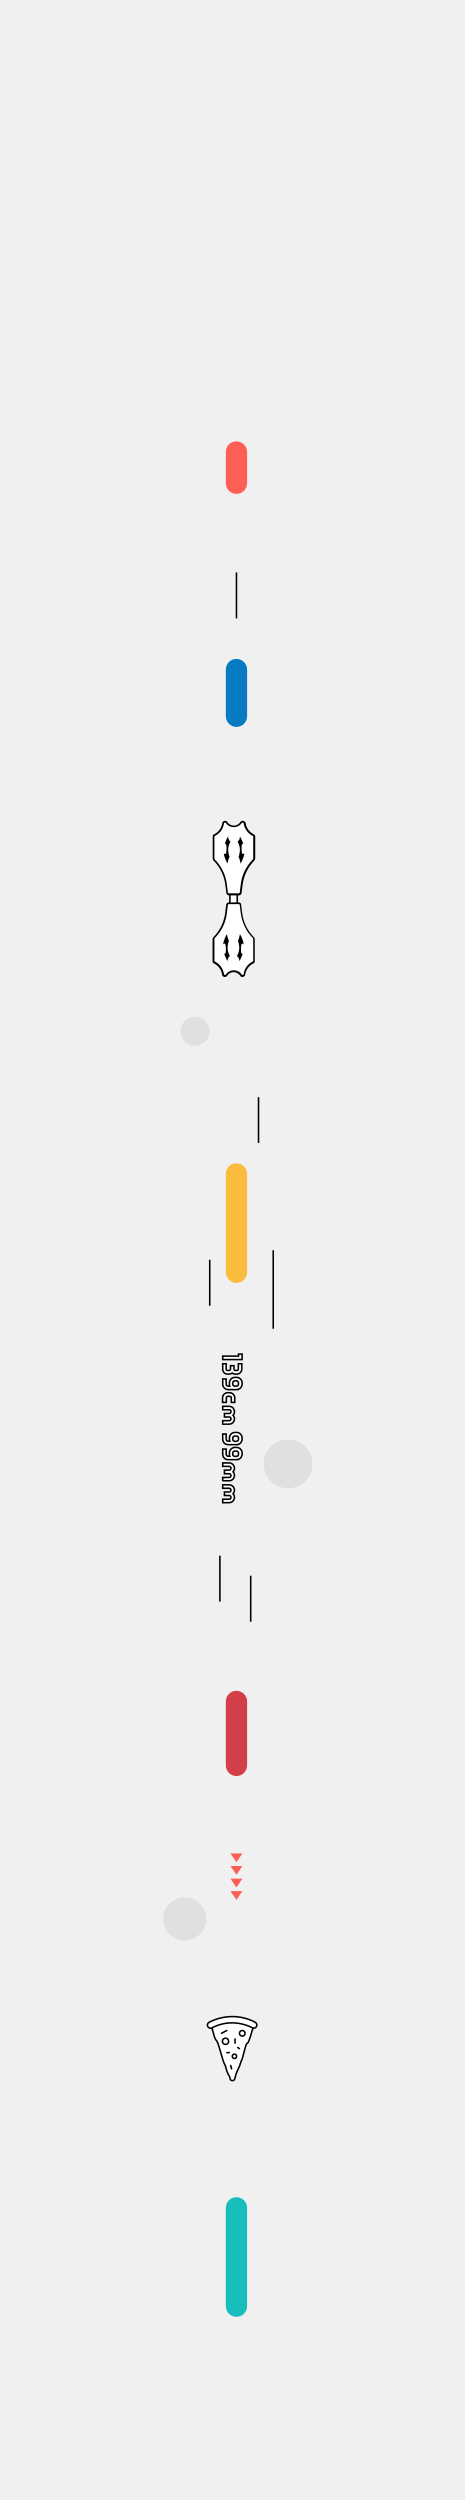
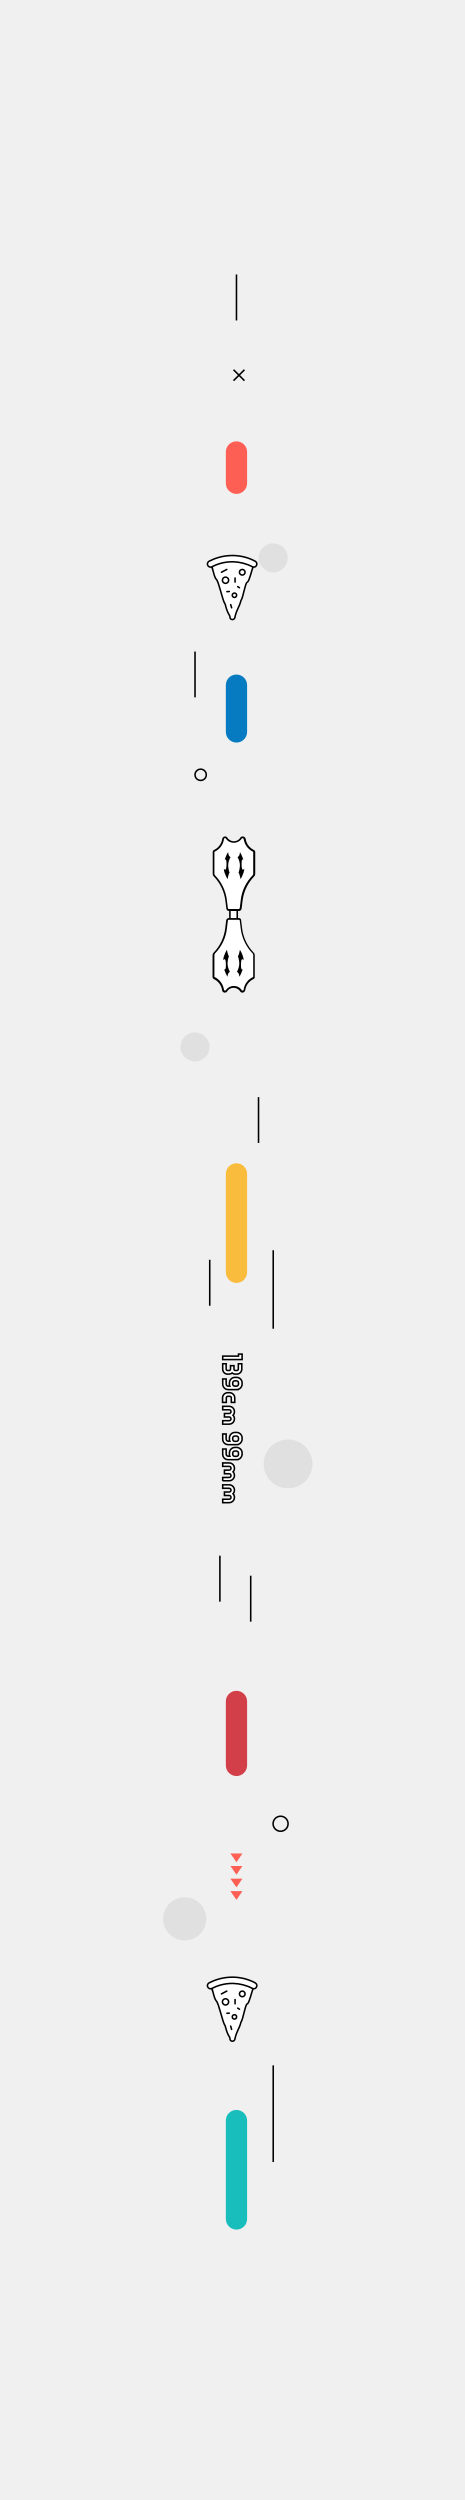
<svg xmlns="http://www.w3.org/2000/svg" version="1.1" id="Layer_1" x="0px" y="0px" viewBox="0 0 297 1598.5" style="enable-background:new 0 0 297 1598.5;" xml:space="preserve">
  <style type="text/css">
	.st0{fill:#D33F49;}
	.st1{fill:#067BC2;}
	.st2{fill:#17BEBB;}
	.st3{fill:#FABC3C;}
	.st4{fill:#FE5F55;}
	.st5{fill:none;stroke:#000000;stroke-miterlimit:10;}
	.st6{opacity:7.000000e-02;enable-background:new    ;}
	.st7{display:none;}
	.st8{display:inline;}
	.st9{fill:#FFFFFF;stroke:#000000;stroke-miterlimit:10;}
	.st10{display:inline;fill:#FFFFFF;stroke:#000000;stroke-miterlimit:10;}
	.st11{fill:#FFFFFF;}
	.st12{fill:none;}
	.st13{fill:#FFFFFF;stroke:#000000;stroke-linecap:round;stroke-miterlimit:10;}
	.st14{fill:none;stroke:#000000;stroke-linecap:round;stroke-miterlimit:10;}
</style>
  <path class="st0" d="M151.2,1081.1L151.2,1081.1c3.7,0,6.8,3,6.8,6.8v40.9c0,3.7-3,6.8-6.8,6.8l0,0c-3.7,0-6.8-3-6.8-6.8v-40.9  C144.4,1084.2,147.4,1081.1,151.2,1081.1z" />
-   <path class="st1" d="M151.2,421.3L151.2,421.3c3.7,0,6.8,3,6.8,6.8V458c0,3.7-3,6.8-6.8,6.8l0,0c-3.7,0-6.8-3-6.8-6.8v-29.9  C144.4,424.3,147.4,421.3,151.2,421.3z" />
-   <path class="st2" d="M151.2,1404.9L151.2,1404.9c3.7,0,6.8,3,6.8,6.8v62.9c0,3.7-3,6.8-6.8,6.8l0,0c-3.7,0-6.8-3-6.8-6.8v-62.9  C144.4,1407.9,147.4,1404.9,151.2,1404.9z" />
+   <path class="st1" d="M151.2,431.3L151.2,431.3c3.7,0,6.8,3,6.8,6.8V468c0,3.7-3,6.8-6.8,6.8l0,0c-3.7,0-6.8-3-6.8-6.8v-29.9  C144.4,434.3,147.4,431.3,151.2,431.3z" />
+   <path class="st2" d="M151.2,1349.1L151.2,1349.1c3.7,0,6.8,3,6.8,6.8v62.9c0,3.7-3,6.8-6.8,6.8l0,0c-3.7,0-6.8-3-6.8-6.8v-62.9  C144.4,1352.1,147.4,1349.1,151.2,1349.1z" />
  <path class="st3" d="M151.2,743.8L151.2,743.8c3.7,0,6.8,3,6.8,6.8v62.9c0,3.7-3,6.8-6.8,6.8l0,0c-3.7,0-6.8-3-6.8-6.8v-62.9  C144.4,746.8,147.4,743.8,151.2,743.8z" />
  <path class="st4" d="M151.2,282.2L151.2,282.2c3.7,0,6.8,3,6.8,6.8v20c0,3.7-3,6.8-6.8,6.8l0,0c-3.7,0-6.8-3-6.8-6.8v-20  C144.4,285.2,147.4,282.2,151.2,282.2z" />
  <line class="st5" x1="165.3" y1="730.8" x2="165.3" y2="701.5" />
+   <line class="st5" x1="124.7" y1="445.9" x2="124.7" y2="416.6" />
+   <line class="st5" x1="174.7" y1="1382.4" x2="174.7" y2="1320.6" />
  <line class="st5" x1="134.1" y1="834.9" x2="134.1" y2="805.5" />
  <line class="st5" x1="174.7" y1="849.6" x2="174.7" y2="799.4" />
  <line class="st5" x1="140.6" y1="1024.1" x2="140.6" y2="994.7" />
  <line class="st5" x1="160.3" y1="1036.9" x2="160.3" y2="1007.5" />
-   <line class="st5" x1="151.2" y1="366" x2="151.2" y2="395.4" />
+   <line class="st5" x1="151.2" y1="175.5" x2="151.2" y2="204.9" />
  <circle class="st6" cx="184.2" cy="936" r="15.6" />
-   <circle class="st6" cx="124.7" cy="659.4" r="9.3" />
+   <circle class="st6" cx="124.7" cy="669.4" r="9.3" />
+   <circle class="st6" cx="174.7" cy="356.7" r="9.3" />
  <circle class="st6" cx="118.1" cy="1226.9" r="13.8" />
  <g>
    <polygon class="st4" points="155,1209.2 147.3,1209.2 151.2,1214.8  " />
    <polygon class="st4" points="155,1201.2 147.3,1201.2 151.2,1206.8  " />
    <polygon class="st4" points="155,1193.1 147.3,1193.1 151.2,1198.7  " />
    <polygon class="st4" points="155,1185.1 147.3,1185.1 151.2,1190.7  " />
  </g>
  <g class="st7">
    <g class="st8">
      <path class="st9" d="M131.5,634h9.4c0.8,0,1.5,0.7,1.5,1.5v8.6c0,0.8,0.7,1.5,1.5,1.5h13.6c0.8,0,1.5-0.7,1.5-1.5v-8.6    c0-0.8,0.7-1.5,1.5-1.5h9.4c0.8,0,1.5-0.7,1.5-1.5v-13.6c0-0.8-0.7-1.5-1.5-1.5h-9.4c-0.8,0-1.5-0.7-1.5-1.5v-8.7    c0-0.8-0.7-1.5-1.5-1.5h-13.6c-0.8,0-1.5,0.7-1.5,1.5v8.6c0,0.8-0.7,1.5-1.5,1.5h-9.4c-0.8,0-1.5,0.7-1.5,1.5v13.6    C129.9,633.3,130.6,634,131.5,634z" />
    </g>
    <circle class="st10" cx="163.6" cy="625.5" r="5.4" />
    <g class="st8">
      <path d="M164.9,624.1v2.6h-2.6v-2.6H164.9 M165.9,623.1h-4.6v4.6h4.6V623.1L165.9,623.1z" />
    </g>
    <circle class="st10" cx="137.7" cy="625.8" r="5.4" />
    <g class="st8">
      <path d="M137.7,624c1,0,1.9,0.8,1.9,1.9c0,1.1-0.8,1.9-1.9,1.9s-1.9-0.8-1.9-1.9C135.8,624.8,136.7,624,137.7,624 M137.7,623    c-1.6,0-2.9,1.3-2.9,2.9c0,1.6,1.3,2.9,2.9,2.9c1.6,0,2.9-1.3,2.9-2.9C140.6,624.2,139.3,623,137.7,623L137.7,623z" />
    </g>
    <circle class="st10" cx="150.7" cy="637.6" r="5.4" />
    <g class="st8">
      <path d="M151.8,636.8l-1.1,1.9l-1.1-1.9H151.8 M153.5,635.8h-5.8l2.9,4.8L153.5,635.8L153.5,635.8z" />
    </g>
    <circle class="st10" cx="150.7" cy="613.7" r="5.4" />
    <g class="st8">
      <line class="st5" x1="152.6" y1="615.6" x2="148.7" y2="611.8" />
    </g>
    <g class="st8">
      <line class="st5" x1="152.6" y1="611.8" x2="148.7" y2="615.6" />
    </g>
  </g>
  <g>
-     <rect x="147" y="570.1" class="st9" width="4.7" height="9" />
+     <rect x="147" y="580.1" class="st9" width="4.7" height="9" />
    <g>
-       <path class="st11" d="M155.1,623.9c-0.3,0-0.7-0.1-0.9-0.5l-0.3-0.5c-1-1.4-2.6-2-4.3-2s-3.3,0.8-4.3,2l-0.3,0.5    c-0.2,0.3-0.6,0.5-0.9,0.5c-0.6,0-1.1-0.5-1.3-1c-0.6-3.4-2.6-6.3-5.7-7.6c-0.3-0.1-0.5-0.5-0.5-0.8v-13.9c0-0.5,0.2-1,0.6-1.4    c4.2-4.3,6.8-9.9,7.5-15.8l0.6-4.9c0.1-0.6,0.6-1,1.1-1h6.5c0.6,0,1.1,0.5,1.1,1l0.6,4.9c0.7,5.9,3.4,11.6,7.5,15.8    c0.3,0.3,0.6,0.8,0.6,1.4v13.9c0,0.3-0.2,0.6-0.5,0.8c-3.1,1.4-5.2,4.2-5.7,7.5C156.2,623.5,155.8,623.9,155.1,623.9z" />
-       <path d="M152.7,578.1c0.3,0,0.6,0.2,0.6,0.6l0.6,4.9c0.7,6,3.4,11.8,7.7,16.1c0.2,0.2,0.3,0.6,0.3,0.9v13.9c0,0.1-0.1,0.2-0.1,0.2    c-3.2,1.5-5.5,4.4-6,8v0.1c0,0.3-0.3,0.6-0.7,0.6c-0.2,0-0.3-0.1-0.5-0.2l-0.3-0.5c-1.1-1.5-3-2.3-4.8-2.3s-3.6,0.8-4.8,2.3    l-0.3,0.5c-0.1,0.1-0.3,0.2-0.5,0.2c-0.3,0-0.6-0.2-0.7-0.6v-0.1c-0.6-3.5-2.8-6.5-6-8c-0.1,0-0.1-0.1-0.1-0.2v-13.9    c0-0.3,0.1-0.7,0.3-0.9c4.3-4.3,7.1-10.1,7.7-16.1l0.6-4.9c0-0.3,0.3-0.6,0.6-0.6h3.2H152.7 M152.7,577h-3.2h-3.2    c-0.9,0-1.6,0.7-1.7,1.6l-0.6,4.9c-0.7,5.9-3.3,11.4-7.4,15.6c-0.5,0.5-0.7,1.1-0.7,1.7v13.9c0,0.6,0.3,1,0.8,1.3    c2.8,1.3,4.9,4,5.3,7.1v0.1c0.1,0.9,0.9,1.5,1.8,1.5c0.6,0,1-0.2,1.4-0.7l0.3-0.5c1-1.3,2.4-1.9,3.9-1.9c1.5,0,2.8,0.7,3.9,1.9    l0.3,0.5c0.3,0.5,0.9,0.7,1.4,0.7c0.9,0,1.6-0.7,1.8-1.5v-0.1c0.5-3.2,2.5-5.8,5.3-7.1c0.5-0.2,0.8-0.7,0.8-1.3v-13.9    c0-0.7-0.2-1.3-0.7-1.7c-4.1-4.2-6.7-9.7-7.4-15.6l-0.6-4.9C154.3,577.6,153.6,577,152.7,577L152.7,577z" />
+       <path class="st11" d="M155.1,633.9c-0.3,0-0.7-0.1-0.9-0.5l-0.3-0.5c-1-1.4-2.6-2-4.3-2s-3.3,0.8-4.3,2l-0.3,0.5    c-0.2,0.3-0.6,0.5-0.9,0.5c-0.6,0-1.1-0.5-1.3-1c-0.6-3.4-2.6-6.3-5.7-7.6c-0.3-0.1-0.5-0.5-0.5-0.8v-13.9c0-0.5,0.2-1,0.6-1.4    c4.2-4.3,6.8-9.9,7.5-15.8l0.6-4.9c0.1-0.6,0.6-1,1.1-1h6.5c0.6,0,1.1,0.5,1.1,1l0.6,4.9c0.7,5.9,3.4,11.6,7.5,15.8    c0.3,0.3,0.6,0.8,0.6,1.4v13.9c0,0.3-0.2,0.6-0.5,0.8c-3.1,1.4-5.2,4.2-5.7,7.5C156.2,633.5,155.8,633.9,155.1,633.9z" />
+       <path d="M152.7,588.1c0.3,0,0.6,0.2,0.6,0.6l0.6,4.9c0.7,6,3.4,11.8,7.7,16.1c0.2,0.2,0.3,0.6,0.3,0.9v13.9c0,0.1-0.1,0.2-0.1,0.2    c-3.2,1.5-5.5,4.4-6,8v0.1c0,0.3-0.3,0.6-0.7,0.6c-0.2,0-0.3-0.1-0.5-0.2l-0.3-0.5c-1.1-1.5-3-2.3-4.8-2.3s-3.6,0.8-4.8,2.3    l-0.3,0.5c-0.1,0.1-0.3,0.2-0.5,0.2c-0.3,0-0.6-0.2-0.7-0.6v-0.1c-0.6-3.5-2.8-6.5-6-8c-0.1,0-0.1-0.1-0.1-0.2v-13.9    c0-0.3,0.1-0.7,0.3-0.9c4.3-4.3,7.1-10.1,7.7-16.1l0.6-4.9c0-0.3,0.3-0.6,0.6-0.6h3.2H152.7 M152.7,587h-3.2h-3.2    c-0.9,0-1.6,0.7-1.7,1.6l-0.6,4.9c-0.7,5.9-3.3,11.4-7.4,15.6c-0.5,0.5-0.7,1.1-0.7,1.7v13.9c0,0.6,0.3,1,0.8,1.3    c2.8,1.3,4.9,4,5.3,7.1v0.1c0.1,0.9,0.9,1.5,1.8,1.5c0.6,0,1-0.2,1.4-0.7l0.3-0.5c1-1.3,2.4-1.9,3.9-1.9c1.5,0,2.8,0.7,3.9,1.9    l0.3,0.5c0.3,0.5,0.9,0.7,1.4,0.7c0.9,0,1.6-0.7,1.8-1.5v-0.1c0.5-3.2,2.5-5.8,5.3-7.1c0.5-0.2,0.8-0.7,0.8-1.3v-13.9    c0-0.7-0.2-1.3-0.7-1.7c-4.1-4.2-6.7-9.7-7.4-15.6l-0.6-4.9C154.3,587.6,153.6,587,152.7,587L152.7,587z" />
    </g>
    <g>
-       <path class="st11" d="M146.2,571.7c-0.6,0-1.1-0.5-1.1-1l-0.6-4.9c-0.7-5.9-3.4-11.6-7.5-15.8c-0.3-0.3-0.6-0.8-0.6-1.4v-13.9    c0-0.3,0.2-0.6,0.5-0.8c3.1-1.4,5.2-4.2,5.7-7.5c0.1-0.7,0.6-1.1,1.3-1.1c0.3,0,0.7,0.2,0.9,0.5l0.3,0.5c1,1.4,2.6,2,4.3,2    s3.3-0.8,4.3-2l0.3-0.5c0.2-0.3,0.6-0.5,0.9-0.5c0.6,0,1.1,0.5,1.3,1c0.6,3.4,2.6,6.3,5.7,7.6c0.3,0.1,0.5,0.5,0.5,0.8v13.9    c0,0.5-0.2,1-0.6,1.4c-4.2,4.3-6.8,9.9-7.5,15.8l-0.6,4.9c-0.1,0.6-0.6,1-1.1,1H146.2L146.2,571.7z" />
-       <path d="M155.1,525.9c0.3,0,0.6,0.2,0.7,0.6v0.1c0.6,3.5,2.8,6.5,6,8c0.1,0,0.1,0.1,0.1,0.2v13.9c0,0.3-0.1,0.7-0.3,0.9    c-4.3,4.3-7.1,10.1-7.7,16.1l-0.6,4.9c0,0.3-0.3,0.6-0.6,0.6h-3.2h-3.2c-0.3,0-0.6-0.2-0.6-0.6l-0.6-4.9c-0.7-6-3.4-11.8-7.7-16.1    c-0.2-0.2-0.3-0.6-0.3-0.9v-13.9c0-0.1,0.1-0.2,0.1-0.2c3.2-1.5,5.5-4.4,6-8v-0.1c0-0.3,0.3-0.6,0.7-0.6c0.2,0,0.3,0.1,0.5,0.2    l0.3,0.5c1.1,1.5,3,2.3,4.8,2.3s3.6-0.8,4.8-2.3l0.3-0.5C154.7,526,155,525.9,155.1,525.9 M155.1,524.8L155.1,524.8    c-0.6,0-1,0.2-1.4,0.7l-0.3,0.5c-1,1.3-2.4,1.9-3.9,1.9c-1.5,0-2.8-0.7-3.9-1.9l-0.3-0.5c-0.3-0.5-0.9-0.7-1.4-0.7    c-0.9,0-1.6,0.7-1.8,1.5v0.1c-0.5,3.2-2.5,5.8-5.3,7.1c-0.5,0.2-0.8,0.7-0.8,1.3v13.9c0,0.7,0.2,1.3,0.7,1.7    c4.1,4.2,6.7,9.7,7.4,15.6l0.6,4.9c0.1,0.9,0.9,1.6,1.7,1.6h3.2h3.2c0.9,0,1.6-0.7,1.7-1.6l0.6-4.9c0.7-5.9,3.3-11.4,7.4-15.6    c0.5-0.5,0.7-1.1,0.7-1.7v-13.9c0-0.6-0.3-1-0.8-1.3c-2.8-1.3-4.9-4-5.3-7.1v-0.1C156.8,525.4,156,524.8,155.1,524.8L155.1,524.8z    " />
+       <path class="st11" d="M146.2,581.7c-0.6,0-1.1-0.5-1.1-1l-0.6-4.9c-0.7-5.9-3.4-11.6-7.5-15.8c-0.3-0.3-0.6-0.8-0.6-1.4v-13.9    c0-0.3,0.2-0.6,0.5-0.8c3.1-1.4,5.2-4.2,5.7-7.5c0.1-0.7,0.6-1.1,1.3-1.1c0.3,0,0.7,0.2,0.9,0.5l0.3,0.5c1,1.4,2.6,2,4.3,2    s3.3-0.8,4.3-2l0.3-0.5c0.2-0.3,0.6-0.5,0.9-0.5c0.6,0,1.1,0.5,1.3,1c0.6,3.4,2.6,6.3,5.7,7.6c0.3,0.1,0.5,0.5,0.5,0.8v13.9    c0,0.5-0.2,1-0.6,1.4c-4.2,4.3-6.8,9.9-7.5,15.8l-0.6,4.9c-0.1,0.6-0.6,1-1.1,1H146.2L146.2,581.7z" />
+       <path d="M155.1,535.9c0.3,0,0.6,0.2,0.7,0.6v0.1c0.6,3.5,2.8,6.5,6,8c0.1,0,0.1,0.1,0.1,0.2v13.9c0,0.3-0.1,0.7-0.3,0.9    c-4.3,4.3-7.1,10.1-7.7,16.1l-0.6,4.9c0,0.3-0.3,0.6-0.6,0.6h-3.2h-3.2c-0.3,0-0.6-0.2-0.6-0.6l-0.6-4.9c-0.7-6-3.4-11.8-7.7-16.1    c-0.2-0.2-0.3-0.6-0.3-0.9v-13.9c0-0.1,0.1-0.2,0.1-0.2c3.2-1.5,5.5-4.4,6-8v-0.1c0-0.3,0.3-0.6,0.7-0.6c0.2,0,0.3,0.1,0.5,0.2    l0.3,0.5c1.1,1.5,3,2.3,4.8,2.3s3.6-0.8,4.8-2.3l0.3-0.5C154.7,536,155,535.9,155.1,535.9 M155.1,534.8L155.1,534.8    c-0.6,0-1,0.2-1.4,0.7l-0.3,0.5c-1,1.3-2.4,1.9-3.9,1.9c-1.5,0-2.8-0.7-3.9-1.9l-0.3-0.5c-0.3-0.5-0.9-0.7-1.4-0.7    c-0.9,0-1.6,0.7-1.8,1.5v0.1c-0.5,3.2-2.5,5.8-5.3,7.1c-0.5,0.2-0.8,0.7-0.8,1.3v13.9c0,0.7,0.2,1.3,0.7,1.7    c4.1,4.2,6.7,9.7,7.4,15.6l0.6,4.9c0.1,0.9,0.9,1.6,1.7,1.6h3.2h3.2c0.9,0,1.6-0.7,1.7-1.6l0.6-4.9c0.7-5.9,3.3-11.4,7.4-15.6    c0.5-0.5,0.7-1.1,0.7-1.7v-13.9c0-0.6-0.3-1-0.8-1.3c-2.8-1.3-4.9-4-5.3-7.1v-0.1C156.8,535.4,156,534.8,155.1,534.8L155.1,534.8z    " />
    </g>
-     <path d="M145.5,614.5c0-1.8,0.7-2.6,1.5-3.2c-0.6-0.9-1.5-3.2-1.5-5.1c0-1.9,0.6-4.2,0.9-4.8c-0.7-0.6-1.3-4.1-1.3-4.1   s-2.2,3.3-2.4,6.6c1.7-2,1.7,1.7,1.7,2.4c0,0.6,0.3,4.1-1.1,3.6C144.2,612.2,145,613.9,145.5,614.5z" />
-     <path d="M153,614.5c0-1.8-0.7-2.6-1.5-3.2c0.6-0.9,1.5-3.2,1.5-5.1c0-1.9-0.6-4.2-0.9-4.8c0.7-0.6,1.3-4.1,1.3-4.1s2.2,3.3,2.4,6.6   c-1.7-2-1.7,1.7-1.7,2.4c0,0.6-0.3,4.1,1.1,3.6C154.3,612.2,153.6,613.9,153,614.5z" />
-     <path d="M153.4,534.9c0,1.8-0.7,2.6-1.5,3.2c0.6,0.9,1.5,3.2,1.5,5.1s-0.6,4.2-0.9,4.8c0.7,0.6,1.3,4.1,1.3,4.1s2.2-3.3,2.4-6.6   c-1.7,2-1.7-1.7-1.7-2.4c0-0.6-0.3-4.1,1.1-3.6C154.7,537.1,153.9,535.4,153.4,534.9z" />
-     <path d="M145.9,534.9c0,1.8,0.7,2.6,1.5,3.2c-0.6,0.9-1.5,3.2-1.5,5.1s0.6,4.2,0.9,4.8c-0.7,0.6-1.3,4.1-1.3,4.1s-2.2-3.3-2.4-6.6   c1.7,2,1.7-1.7,1.7-2.4c0-0.6,0.3-4.1-1.1-3.6C144.6,537.1,145.3,535.4,145.9,534.9z" />
+     <path d="M145.5,624.5c0-1.8,0.7-2.6,1.5-3.2c-0.6-0.9-1.5-3.2-1.5-5.1c0-1.9,0.6-4.2,0.9-4.8c-0.7-0.6-1.3-4.1-1.3-4.1   s-2.2,3.3-2.4,6.6c1.7-2,1.7,1.7,1.7,2.4c0,0.6,0.3,4.1-1.1,3.6C144.2,622.2,145,623.9,145.5,624.5z" />
+     <path d="M153,624.5c0-1.8-0.7-2.6-1.5-3.2c0.6-0.9,1.5-3.2,1.5-5.1c0-1.9-0.6-4.2-0.9-4.8c0.7-0.6,1.3-4.1,1.3-4.1s2.2,3.3,2.4,6.6   c-1.7-2-1.7,1.7-1.7,2.4c0,0.6-0.3,4.1,1.1,3.6C154.3,622.2,153.6,623.9,153,624.5z" />
+     <path d="M153.4,544.9c0,1.8-0.7,2.6-1.5,3.2c0.6,0.9,1.5,3.2,1.5,5.1s-0.6,4.2-0.9,4.8c0.7,0.6,1.3,4.1,1.3,4.1s2.2-3.3,2.4-6.6   c-1.7,2-1.7-1.7-1.7-2.4c0-0.6-0.3-4.1,1.1-3.6C154.7,547.1,153.9,545.4,153.4,544.9z" />
+     <path d="M145.9,544.9c0,1.8,0.7,2.6,1.5,3.2c-0.6,0.9-1.5,3.2-1.5,5.1s0.6,4.2,0.9,4.8c-0.7,0.6-1.3,4.1-1.3,4.1s-2.2-3.3-2.4-6.6   c1.7,2,1.7-1.7,1.7-2.4c0-0.6,0.3-4.1-1.1-3.6C144.6,547.1,145.3,545.4,145.9,544.9z" />
    <g>
-       <path class="st12" d="M144.2,595.3c0.6-4.2,2.8-7.8,3.3-9.6c0.9-3.6,0.6-8.6,0.6-8.6" />
-       <path class="st12" d="M154.4,595.3c-0.6-4.2-2.8-7.8-3.3-9.6c-0.9-3.6-0.6-8.6-0.6-8.6" />
-       <path class="st12" d="M154.8,554c-0.6,4.2-2.8,7.8-3.3,9.6c-0.9,3.8-0.9,3.6-0.6,8.6" />
-       <path class="st12" d="M144.4,554c0.6,4.2,2.8,7.8,3.3,9.6c0.9,3.6,0.6,8.6,0.6,8.6" />
+       <path class="st12" d="M144.2,605.3c0.6-4.2,2.8-7.8,3.3-9.6c0.9-3.6,0.6-8.6,0.6-8.6" />
+       <path class="st12" d="M154.4,605.3c-0.6-4.2-2.8-7.8-3.3-9.6c-0.9-3.6-0.6-8.6-0.6-8.6" />
+       <path class="st12" d="M154.8,564c-0.6,4.2-2.8,7.8-3.3,9.6c-0.9,3.8-0.9,3.6-0.6,8.6" />
+       <path class="st12" d="M144.4,564c0.6,4.2,2.8,7.8,3.3,9.6c0.9,3.6,0.6,8.6,0.6,8.6" />
    </g>
  </g>
  <g>
-     <path class="st13" d="M135.1,1295.8c-0.2-0.6,0-1.2,0.6-1.4c2.7-1.3,7.4-3,13.5-2.9c5.4,0.1,9.7,1.7,12.3,2.9   c0.6,0.3,0.8,0.9,0.6,1.5c-1.3,3-2.6,9.9-4,10.6c-1.3,0.1-2.6,9.8-4,11.6c-1.3,5-2.6,5-4,11.2c-0.5,1.4-2.5,1.4-3,0   c0-2.4-1.3-1.4-3.1-8.7c-1.8-2.4-4-14.6-5.8-16.1C136.4,1302.5,135.1,1292.6,135.1,1295.8z" />
-     <path class="st13" d="M162.3,1296.8c-0.3,0-0.6-0.1-0.9-0.2c-3.8-2-8.1-3.1-12.4-3.2c-5.9-0.1-10.6,1.7-13.5,3.2   c-1.1,0.6-2.4,0-2.8-1.2c-0.3-0.9,0.2-2,1.1-2.4c3.3-1.7,8.6-3.7,15.3-3.6c4.9,0.1,9.7,1.3,14,3.6c0.9,0.5,1.4,1.5,1,2.4   C163.9,1296.3,163.1,1296.8,162.3,1296.8z" />
-     <circle class="st13" cx="144.2" cy="1305.2" r="2" />
-     <circle class="st13" cx="149.9" cy="1314.8" r="1.4" />
-     <circle class="st13" cx="154.9" cy="1300.1" r="1.8" />
-     <line class="st14" x1="141.6" y1="1300.1" x2="145" y2="1298.3" />
-     <line class="st14" x1="150.3" y1="1303.7" x2="150.3" y2="1306.4" />
-     <line class="st14" x1="145.1" y1="1312.5" x2="146.6" y2="1312.4" />
-     <line class="st14" x1="147.5" y1="1320.7" x2="148.1" y2="1322.8" />
-     <line class="st14" x1="152" y1="1309.2" x2="153.1" y2="1309.9" />
+     <path class="st13" d="M135.1,1270.6c-0.2-0.6,0-1.2,0.6-1.4c2.7-1.3,7.4-3,13.5-2.9c5.4,0.1,9.7,1.7,12.3,2.9   c0.6,0.3,0.8,0.9,0.6,1.5c-1.3,3-2.6,9.9-4,10.6c-1.3,0.1-2.6,9.8-4,11.6c-1.3,5-2.6,5-4,11.2c-0.5,1.4-2.5,1.4-3,0   c0-2.4-1.3-1.4-3.1-8.7c-1.8-2.4-4-14.6-5.8-16.1C136.4,1277.2,135.1,1267.4,135.1,1270.6z" />
+     <path class="st13" d="M162.3,1271.6c-0.3,0-0.6-0.1-0.9-0.2c-3.8-2-8.1-3.1-12.4-3.2c-5.9-0.1-10.6,1.7-13.5,3.2   c-1.1,0.6-2.4,0-2.8-1.2c-0.3-0.9,0.2-2,1.1-2.4c3.3-1.7,8.6-3.7,15.3-3.6c4.9,0.1,9.7,1.3,14,3.6c0.9,0.5,1.4,1.5,1,2.4   C163.9,1271.1,163.1,1271.6,162.3,1271.6z" />
+     <circle class="st13" cx="144.2" cy="1280" r="2" />
+     <circle class="st13" cx="149.9" cy="1289.6" r="1.4" />
+     <circle class="st13" cx="154.9" cy="1274.9" r="1.8" />
+     <line class="st14" x1="141.6" y1="1274.9" x2="145" y2="1273.1" />
+     <line class="st14" x1="150.3" y1="1278.5" x2="150.3" y2="1281.2" />
+     <line class="st14" x1="145.1" y1="1287.3" x2="146.6" y2="1287.2" />
+     <line class="st14" x1="147.5" y1="1295.5" x2="148.1" y2="1297.6" />
+     <line class="st14" x1="152" y1="1284" x2="153.1" y2="1284.7" />
+   </g>
+   <g>
+     <path class="st13" d="M135.1,361.6c-0.2-0.6,0-1.2,0.6-1.4c2.7-1.3,7.4-3,13.5-2.9c5.4,0.1,9.7,1.7,12.3,2.9   c0.6,0.3,0.8,0.9,0.6,1.5c-1.3,3-2.6,9.9-4,10.6c-1.3,0.1-2.6,9.8-4,11.6c-1.3,5-2.6,5-4,11.2c-0.5,1.4-2.5,1.4-3,0   c0-2.4-1.3-1.4-3.1-8.7c-1.8-2.4-4-14.6-5.8-16.1C136.4,368.3,135.1,358.4,135.1,361.6z" />
+     <path class="st13" d="M162.3,362.6c-0.3,0-0.6-0.1-0.9-0.2c-3.8-2-8.1-3.1-12.4-3.2c-5.9-0.1-10.6,1.7-13.5,3.2   c-1.1,0.6-2.4,0-2.8-1.2c-0.3-0.9,0.2-2,1.1-2.4c3.3-1.7,8.6-3.7,15.3-3.6c4.9,0.1,9.7,1.3,14,3.6c0.9,0.5,1.4,1.5,1,2.4   C163.9,362.1,163.1,362.6,162.3,362.6z" />
+     <circle class="st13" cx="144.2" cy="371" r="2" />
+     <circle class="st13" cx="149.9" cy="380.6" r="1.4" />
+     <circle class="st13" cx="154.9" cy="365.9" r="1.8" />
+     <line class="st14" x1="141.6" y1="365.9" x2="145" y2="364.1" />
+     <line class="st14" x1="150.3" y1="369.6" x2="150.3" y2="372.2" />
+     <line class="st14" x1="145.1" y1="378.3" x2="146.6" y2="378.2" />
+     <line class="st14" x1="147.5" y1="386.6" x2="148.1" y2="388.6" />
+     <line class="st14" x1="152" y1="375.1" x2="153.1" y2="375.8" />
  </g>
  <g>
    <g>
      <polygon class="st9" points="142.4,869.3 142.4,867.1 152.5,867.1 152.5,865.8 154.8,865.8 154.8,869.3   " />
      <path class="st9" d="M142.4,910.6v-2.2h4.1c0.7,0,1.2-0.5,1.2-1.2s-0.5-1.2-1.2-1.2h-3v-2.2h3c0.7,0,1.2-0.5,1.2-1.2    c0-0.7-0.5-1.2-1.2-1.2h-4.1v-2.2h4.1c1.9,0,3.4,1.5,3.4,3.4c0,0.9-0.3,1.7-0.9,2.3c0.6,0.6,0.9,1.4,0.9,2.3    c0,1.9-1.5,3.4-3.4,3.4H142.4z" />
      <path class="st9" d="M142.4,946.9v-2.2h4.1c0.7,0,1.2-0.5,1.2-1.2s-0.5-1.2-1.2-1.2h-3V940h3c0.7,0,1.2-0.5,1.2-1.2    c0-0.7-0.5-1.2-1.2-1.2h-4.1v-2.2h4.1c1.9,0,3.4,1.5,3.4,3.4c0,0.9-0.3,1.7-0.9,2.3c0.6,0.6,0.9,1.4,0.9,2.3    c0,1.9-1.5,3.4-3.4,3.4H142.4z" />
      <path class="st9" d="M142.4,960.8v-2.2h4.1c0.7,0,1.2-0.5,1.2-1.2s-0.5-1.2-1.2-1.2h-3v-2.2h3c0.7,0,1.2-0.5,1.2-1.2    c0-0.7-0.5-1.2-1.2-1.2h-4.1v-2.2h4.1c1.9,0,3.4,1.5,3.4,3.4c0,0.9-0.3,1.7-0.9,2.3c0.6,0.6,0.9,1.4,0.9,2.3    c0,1.9-1.5,3.4-3.4,3.4H142.4z" />
      <path class="st9" d="M142.4,885v-3.3h2.2v3.3c0,0.7,0.6,1.3,1.3,1.3h1c-0.2-0.4-0.2-0.8-0.2-1.3v-0.8c0-1.9,1.6-3.5,3.5-3.5h1.1    c1.9,0,3.5,1.6,3.5,3.5v0.8c0,1.6-1.1,3-2.7,3.4v0.1h-6.2C144,888.5,142.4,886.9,142.4,885z M152.5,884.2c0-0.7-0.6-1.3-1.3-1.3    h-1.1c-0.7,0-1.3,0.6-1.3,1.3v0.8c0,0.7,0.6,1.3,1.3,1.3h1.1c0.7,0,1.3-0.6,1.3-1.3V884.2z" />
      <path class="st9" d="M142.4,920.2v-3.3h2.2v3.3c0,0.7,0.6,1.3,1.3,1.3h1c-0.2-0.4-0.2-0.8-0.2-1.3v-0.8c0-1.9,1.6-3.5,3.5-3.5h1.1    c1.9,0,3.5,1.6,3.5,3.5v0.8c0,1.6-1.1,3-2.7,3.4v0.1h-6.2C144,923.7,142.4,922.2,142.4,920.2z M152.5,919.5c0-0.7-0.6-1.3-1.3-1.3    h-1.1c-0.7,0-1.3,0.6-1.3,1.3v0.8c0,0.7,0.6,1.3,1.3,1.3h1.1c0.7,0,1.3-0.6,1.3-1.3V919.5z" />
      <path class="st9" d="M142.4,929.8v-3.3h2.2v3.3c0,0.7,0.6,1.3,1.3,1.3h1c-0.2-0.4-0.2-0.8-0.2-1.3v-0.8c0-1.9,1.6-3.5,3.5-3.5h1.1    c1.9,0,3.5,1.6,3.5,3.5v0.8c0,1.6-1.1,3-2.7,3.4v0.1h-6.2C144,933.4,142.4,931.8,142.4,929.8z M152.5,929.1c0-0.7-0.6-1.3-1.3-1.3    h-1.1c-0.7,0-1.3,0.6-1.3,1.3v0.8c0,0.7,0.6,1.3,1.3,1.3h1.1c0.7,0,1.3-0.6,1.3-1.3V929.1z" />
      <path class="st9" d="M142.4,875.4v-3.4h2.2v3.4c0,0.5,0.4,0.9,0.9,0.9h1c0.5,0,0.9-0.4,0.9-0.9v-2.2h2.2v2.2    c0,0.5,0.4,0.9,0.9,0.9h1c0.5,0,0.9-0.4,0.9-0.9v-3.4h2.2v3.4c0,1.7-1.4,3.2-3.2,3.2h-1c-0.8,0-1.5-0.3-2-0.7    c-0.6,0.5-1.3,0.7-2,0.7h-1C143.8,878.6,142.4,877.2,142.4,875.4z" />
      <path class="st9" d="M142.3,896.7v-2.9c0-1.8,1.5-3.3,3.3-3.3h1.2c1.8,0,3.3,1.5,3.3,3.3v2.9h-2.2v-2.9c0-0.6-0.5-1-1-1h-1.2    c-0.6,0-1,0.5-1,1v2.9H142.3z" />
    </g>
  </g>
+   <g>
+     <line class="st5" x1="156.3" y1="236.4" x2="149.3" y2="243.4" />
+     <line class="st5" x1="149.3" y1="236.4" x2="156.3" y2="243.4" />
+   </g>
+   <circle class="st5" cx="179.4" cy="1166.1" r="4.8" />
+   <circle class="st5" cx="128.3" cy="495.4" r="3.6" />
</svg>
